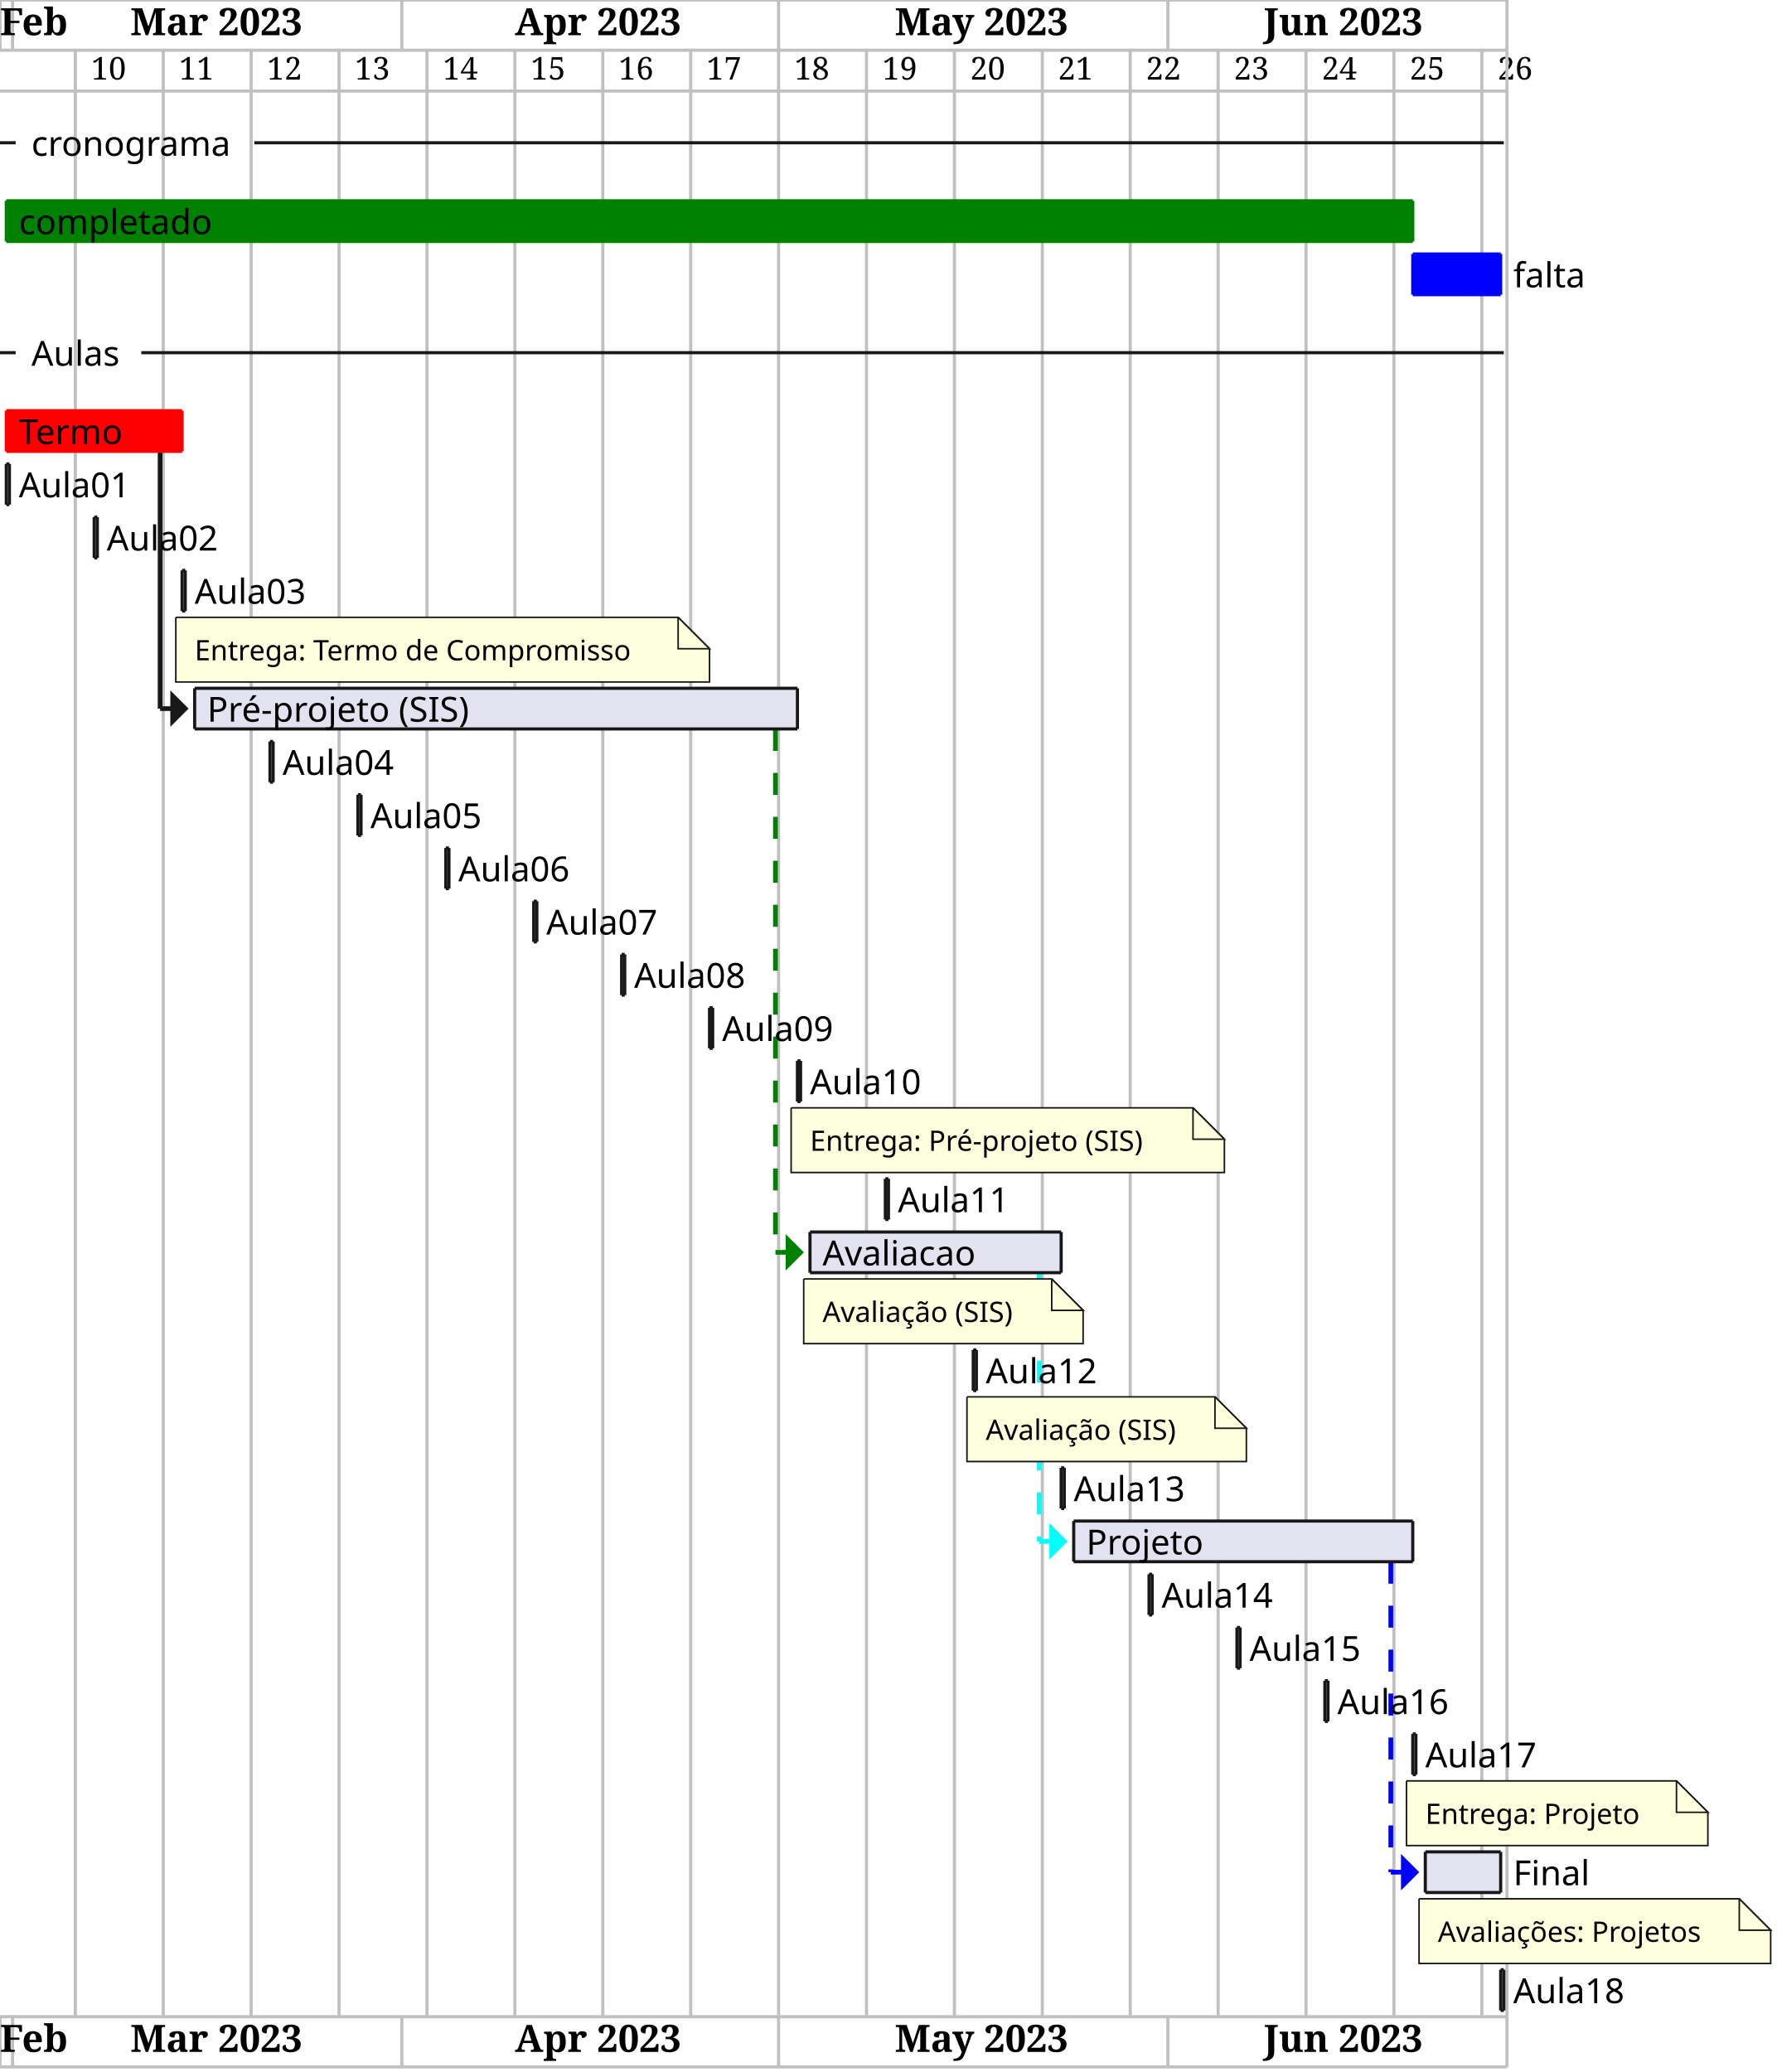
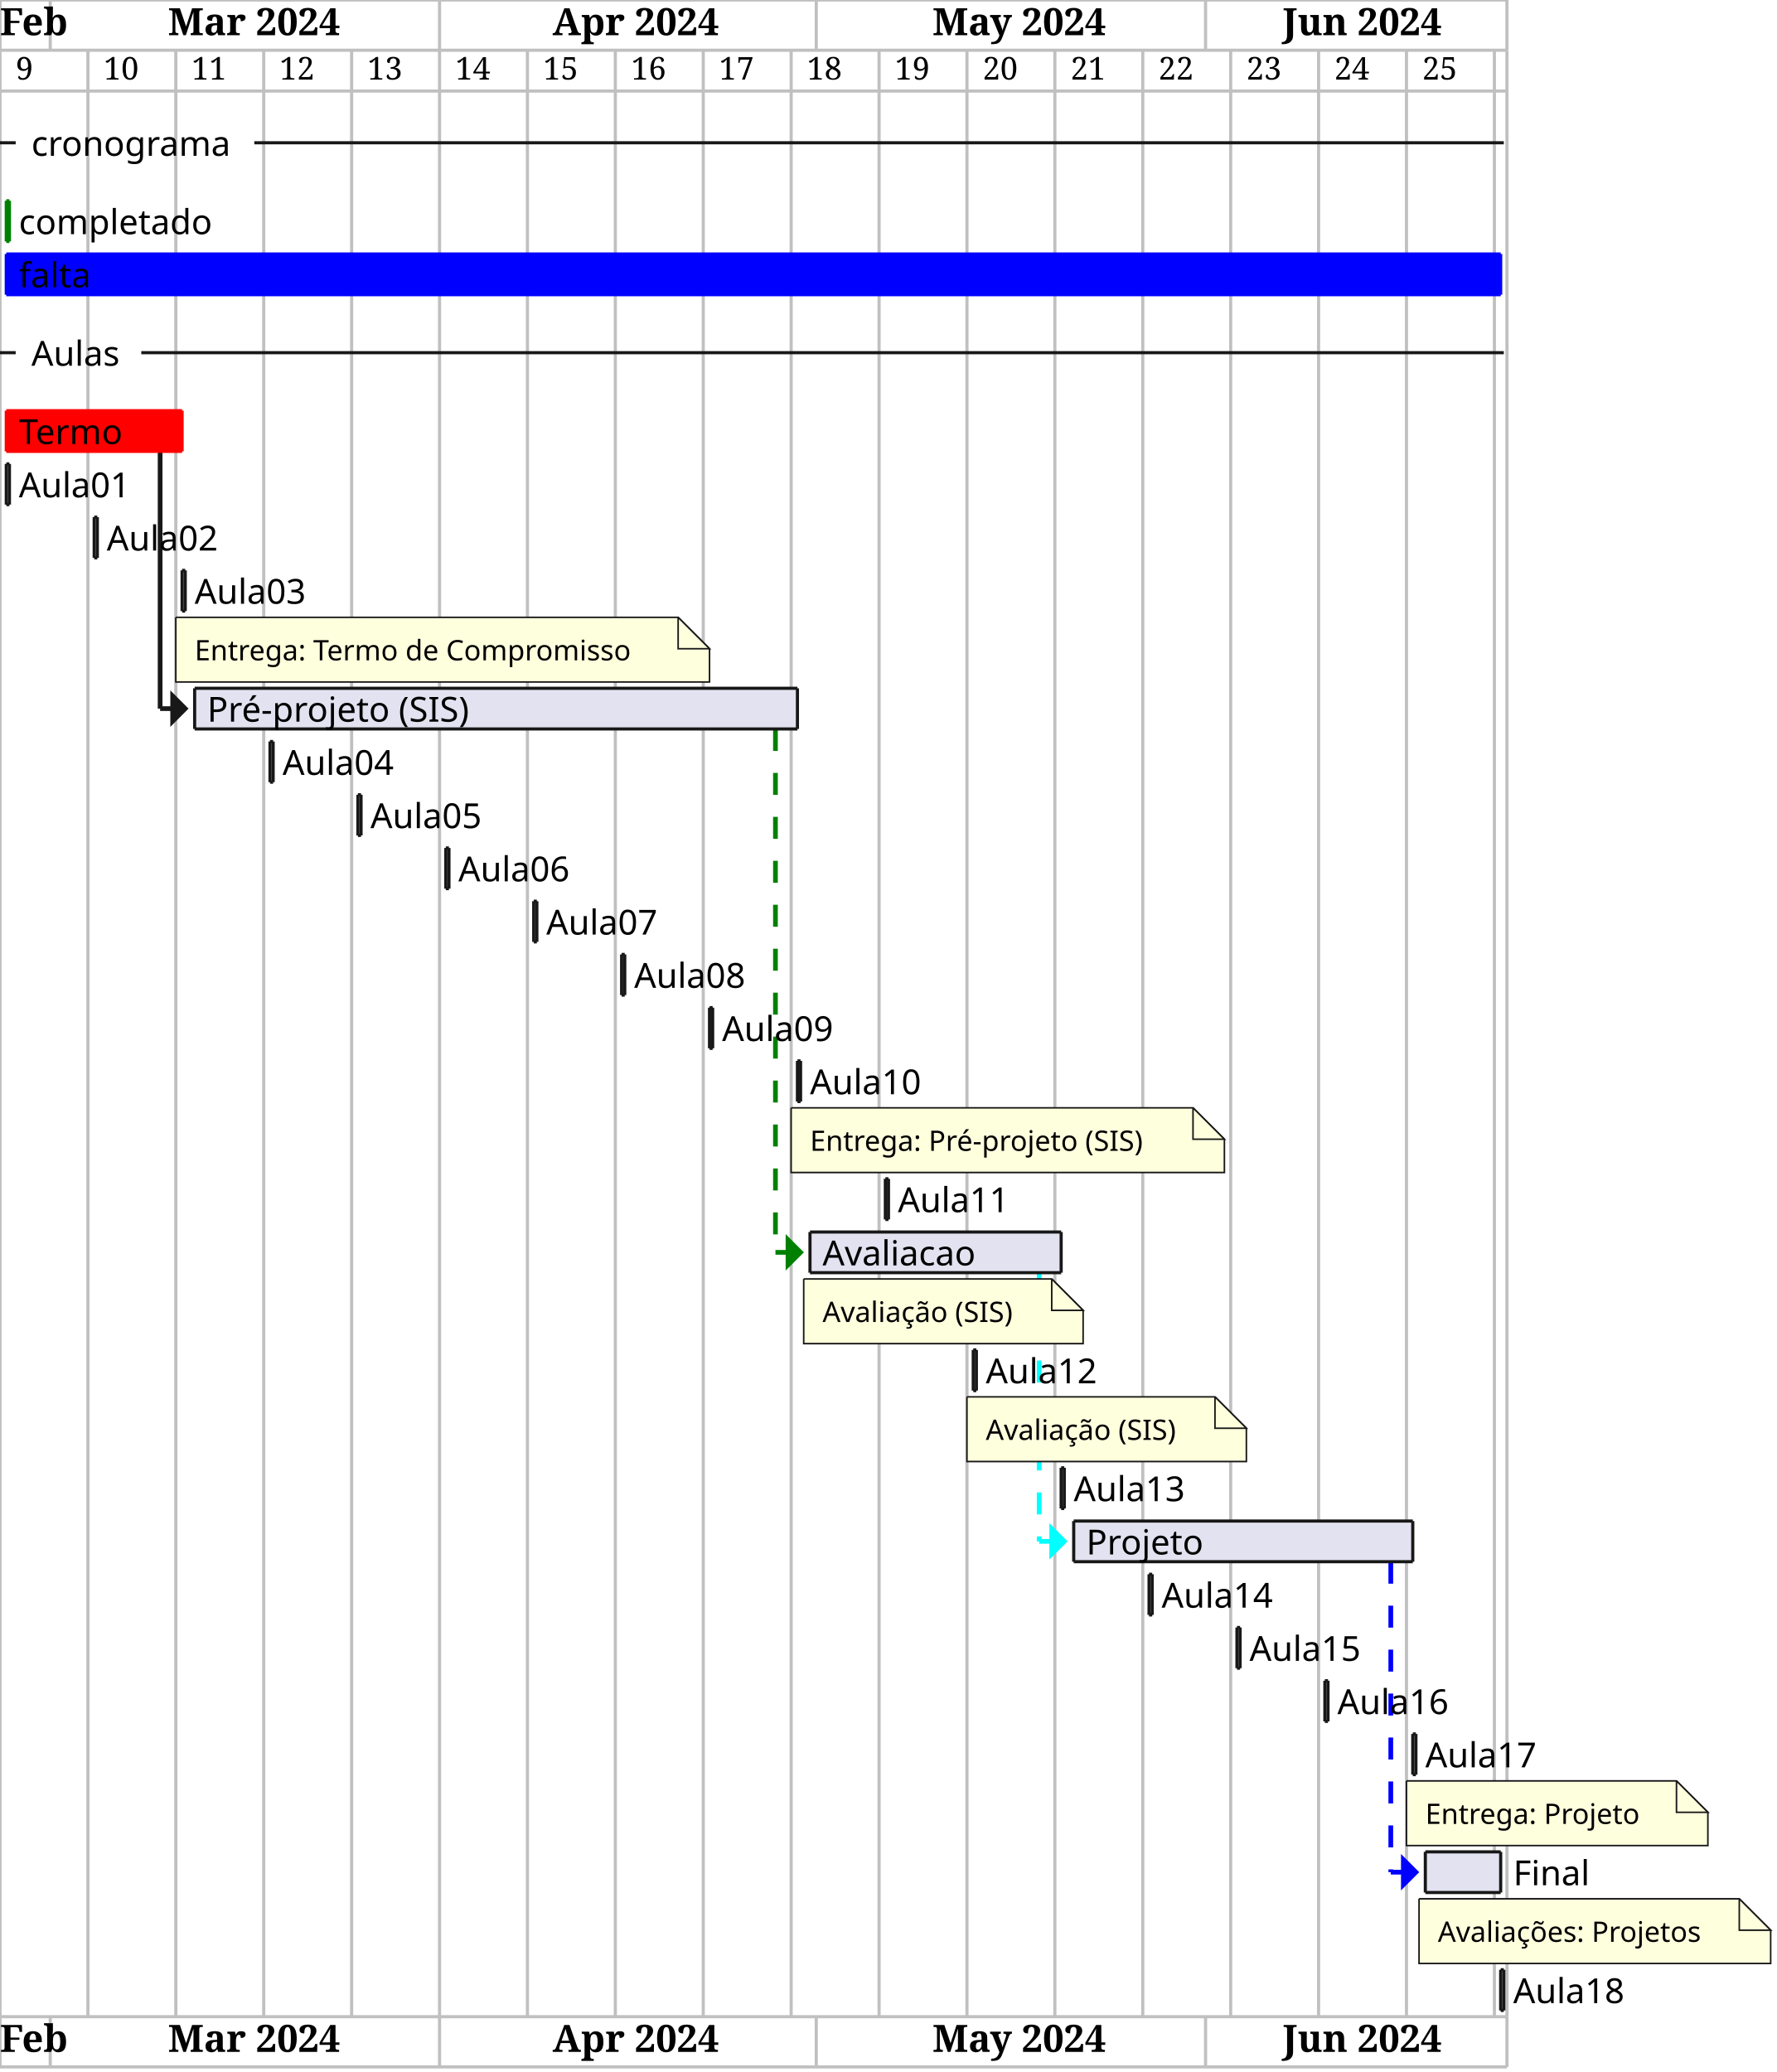
<svg xmlns="http://www.w3.org/2000/svg" contentStyleType="text/css" height="660px" preserveAspectRatio="none" style="width:566px;height:660px;background:#FFFFFF;" version="1.1" viewBox="0 0 566 660" width="566px" zoomAndPan="magnify">
  <defs />
  <g>
-     <text fill="#000000" font-family="Serif" font-size="10" lengthAdjust="spacing" textLength="10" x="29" y="25.336">10</text>
-     <text fill="#000000" font-family="Serif" font-size="10" lengthAdjust="spacing" textLength="10" x="57" y="25.336">11</text>
-     <text fill="#000000" font-family="Serif" font-size="10" lengthAdjust="spacing" textLength="10" x="85" y="25.336">12</text>
-     <text fill="#000000" font-family="Serif" font-size="10" lengthAdjust="spacing" textLength="10" x="113" y="25.336">13</text>
-     <text fill="#000000" font-family="Serif" font-size="10" lengthAdjust="spacing" textLength="10" x="141" y="25.336">14</text>
-     <text fill="#000000" font-family="Serif" font-size="10" lengthAdjust="spacing" textLength="10" x="169" y="25.336">15</text>
-     <text fill="#000000" font-family="Serif" font-size="10" lengthAdjust="spacing" textLength="10" x="197" y="25.336">16</text>
-     <text fill="#000000" font-family="Serif" font-size="10" lengthAdjust="spacing" textLength="10" x="225" y="25.336">17</text>
-     <text fill="#000000" font-family="Serif" font-size="10" lengthAdjust="spacing" textLength="10" x="253" y="25.336">18</text>
-     <text fill="#000000" font-family="Serif" font-size="10" lengthAdjust="spacing" textLength="10" x="281" y="25.336">19</text>
-     <text fill="#000000" font-family="Serif" font-size="10" lengthAdjust="spacing" textLength="10" x="309" y="25.336">20</text>
-     <text fill="#000000" font-family="Serif" font-size="10" lengthAdjust="spacing" textLength="10" x="337" y="25.336">21</text>
-     <text fill="#000000" font-family="Serif" font-size="10" lengthAdjust="spacing" textLength="10" x="365" y="25.336">22</text>
-     <text fill="#000000" font-family="Serif" font-size="10" lengthAdjust="spacing" textLength="10" x="393" y="25.336">23</text>
-     <text fill="#000000" font-family="Serif" font-size="10" lengthAdjust="spacing" textLength="10" x="421" y="25.336">24</text>
-     <text fill="#000000" font-family="Serif" font-size="10" lengthAdjust="spacing" textLength="10" x="449" y="25.336">25</text>
-     <text fill="#000000" font-family="Serif" font-size="10" lengthAdjust="spacing" textLength="10" x="477" y="25.336">26</text>
-     <line style="stroke:#C0C0C0;stroke-width:1.0;" x1="24" x2="24" y1="16" y2="642.385" />
-     <line style="stroke:#C0C0C0;stroke-width:1.0;" x1="52" x2="52" y1="16" y2="642.385" />
-     <line style="stroke:#C0C0C0;stroke-width:1.0;" x1="80" x2="80" y1="16" y2="642.385" />
-     <line style="stroke:#C0C0C0;stroke-width:1.0;" x1="108" x2="108" y1="16" y2="642.385" />
-     <line style="stroke:#C0C0C0;stroke-width:1.0;" x1="136" x2="136" y1="16" y2="642.385" />
-     <line style="stroke:#C0C0C0;stroke-width:1.0;" x1="164" x2="164" y1="16" y2="642.385" />
-     <line style="stroke:#C0C0C0;stroke-width:1.0;" x1="192" x2="192" y1="16" y2="642.385" />
-     <line style="stroke:#C0C0C0;stroke-width:1.0;" x1="220" x2="220" y1="16" y2="642.385" />
-     <line style="stroke:#C0C0C0;stroke-width:1.0;" x1="248" x2="248" y1="16" y2="642.385" />
-     <line style="stroke:#C0C0C0;stroke-width:1.0;" x1="276" x2="276" y1="16" y2="642.385" />
-     <line style="stroke:#C0C0C0;stroke-width:1.0;" x1="304" x2="304" y1="16" y2="642.385" />
-     <line style="stroke:#C0C0C0;stroke-width:1.0;" x1="332" x2="332" y1="16" y2="642.385" />
-     <line style="stroke:#C0C0C0;stroke-width:1.0;" x1="360" x2="360" y1="16" y2="642.385" />
-     <line style="stroke:#C0C0C0;stroke-width:1.0;" x1="388" x2="388" y1="16" y2="642.385" />
-     <line style="stroke:#C0C0C0;stroke-width:1.0;" x1="416" x2="416" y1="16" y2="642.385" />
-     <line style="stroke:#C0C0C0;stroke-width:1.0;" x1="444" x2="444" y1="16" y2="642.385" />
-     <line style="stroke:#C0C0C0;stroke-width:1.0;" x1="472" x2="472" y1="16" y2="642.385" />
+     <text fill="#000000" font-family="Serif" font-size="10" lengthAdjust="spacing" textLength="5" x="5" y="25.336">9</text>
+     <text fill="#000000" font-family="Serif" font-size="10" lengthAdjust="spacing" textLength="10" x="33" y="25.336">10</text>
+     <text fill="#000000" font-family="Serif" font-size="10" lengthAdjust="spacing" textLength="10" x="61" y="25.336">11</text>
+     <text fill="#000000" font-family="Serif" font-size="10" lengthAdjust="spacing" textLength="10" x="89" y="25.336">12</text>
+     <text fill="#000000" font-family="Serif" font-size="10" lengthAdjust="spacing" textLength="10" x="117" y="25.336">13</text>
+     <text fill="#000000" font-family="Serif" font-size="10" lengthAdjust="spacing" textLength="10" x="145" y="25.336">14</text>
+     <text fill="#000000" font-family="Serif" font-size="10" lengthAdjust="spacing" textLength="10" x="173" y="25.336">15</text>
+     <text fill="#000000" font-family="Serif" font-size="10" lengthAdjust="spacing" textLength="10" x="201" y="25.336">16</text>
+     <text fill="#000000" font-family="Serif" font-size="10" lengthAdjust="spacing" textLength="10" x="229" y="25.336">17</text>
+     <text fill="#000000" font-family="Serif" font-size="10" lengthAdjust="spacing" textLength="10" x="257" y="25.336">18</text>
+     <text fill="#000000" font-family="Serif" font-size="10" lengthAdjust="spacing" textLength="10" x="285" y="25.336">19</text>
+     <text fill="#000000" font-family="Serif" font-size="10" lengthAdjust="spacing" textLength="10" x="313" y="25.336">20</text>
+     <text fill="#000000" font-family="Serif" font-size="10" lengthAdjust="spacing" textLength="10" x="341" y="25.336">21</text>
+     <text fill="#000000" font-family="Serif" font-size="10" lengthAdjust="spacing" textLength="10" x="369" y="25.336">22</text>
+     <text fill="#000000" font-family="Serif" font-size="10" lengthAdjust="spacing" textLength="10" x="397" y="25.336">23</text>
+     <text fill="#000000" font-family="Serif" font-size="10" lengthAdjust="spacing" textLength="10" x="425" y="25.336">24</text>
+     <text fill="#000000" font-family="Serif" font-size="10" lengthAdjust="spacing" textLength="10" x="453" y="25.336">25</text>
+     <line style="stroke:#C0C0C0;stroke-width:1.0;" x1="0" x2="0" y1="16" y2="642.385" />
+     <line style="stroke:#C0C0C0;stroke-width:1.0;" x1="28" x2="28" y1="16" y2="642.385" />
+     <line style="stroke:#C0C0C0;stroke-width:1.0;" x1="56" x2="56" y1="16" y2="642.385" />
+     <line style="stroke:#C0C0C0;stroke-width:1.0;" x1="84" x2="84" y1="16" y2="642.385" />
+     <line style="stroke:#C0C0C0;stroke-width:1.0;" x1="112" x2="112" y1="16" y2="642.385" />
+     <line style="stroke:#C0C0C0;stroke-width:1.0;" x1="140" x2="140" y1="16" y2="642.385" />
+     <line style="stroke:#C0C0C0;stroke-width:1.0;" x1="168" x2="168" y1="16" y2="642.385" />
+     <line style="stroke:#C0C0C0;stroke-width:1.0;" x1="196" x2="196" y1="16" y2="642.385" />
+     <line style="stroke:#C0C0C0;stroke-width:1.0;" x1="224" x2="224" y1="16" y2="642.385" />
+     <line style="stroke:#C0C0C0;stroke-width:1.0;" x1="252" x2="252" y1="16" y2="642.385" />
+     <line style="stroke:#C0C0C0;stroke-width:1.0;" x1="280" x2="280" y1="16" y2="642.385" />
+     <line style="stroke:#C0C0C0;stroke-width:1.0;" x1="308" x2="308" y1="16" y2="642.385" />
+     <line style="stroke:#C0C0C0;stroke-width:1.0;" x1="336" x2="336" y1="16" y2="642.385" />
+     <line style="stroke:#C0C0C0;stroke-width:1.0;" x1="364" x2="364" y1="16" y2="642.385" />
+     <line style="stroke:#C0C0C0;stroke-width:1.0;" x1="392" x2="392" y1="16" y2="642.385" />
+     <line style="stroke:#C0C0C0;stroke-width:1.0;" x1="420" x2="420" y1="16" y2="642.385" />
+     <line style="stroke:#C0C0C0;stroke-width:1.0;" x1="448" x2="448" y1="16" y2="642.385" />
+     <line style="stroke:#C0C0C0;stroke-width:1.0;" x1="476" x2="476" y1="16" y2="642.385" />
    <line style="stroke:#C0C0C0;stroke-width:1.0;" x1="480" x2="480" y1="16" y2="642.385" />
    <line style="stroke:#C0C0C0;stroke-width:1.0;" x1="0" x2="0" y1="0" y2="16" />
-     <line style="stroke:#C0C0C0;stroke-width:1.0;" x1="4" x2="4" y1="0" y2="16" />
+     <line style="stroke:#C0C0C0;stroke-width:1.0;" x1="16" x2="16" y1="0" y2="16" />
    <text fill="#000000" font-family="Serif" font-size="12" font-weight="bold" lengthAdjust="spacing" textLength="19" x="0" y="11.203">Feb</text>
-     <line style="stroke:#C0C0C0;stroke-width:1.0;" x1="128" x2="128" y1="0" y2="16" />
-     <text fill="#000000" font-family="Serif" font-size="12" font-weight="bold" lengthAdjust="spacing" textLength="49" x="41.5" y="11.203">Mar 2023</text>
-     <line style="stroke:#C0C0C0;stroke-width:1.0;" x1="248" x2="248" y1="0" y2="16" />
-     <text fill="#000000" font-family="Serif" font-size="12" font-weight="bold" lengthAdjust="spacing" textLength="48" x="164" y="11.203">Apr 2023</text>
-     <line style="stroke:#C0C0C0;stroke-width:1.0;" x1="372" x2="372" y1="0" y2="16" />
-     <text fill="#000000" font-family="Serif" font-size="12" font-weight="bold" lengthAdjust="spacing" textLength="50" x="285" y="11.203">May 2023</text>
+     <line style="stroke:#C0C0C0;stroke-width:1.0;" x1="140" x2="140" y1="0" y2="16" />
+     <text fill="#000000" font-family="Serif" font-size="12" font-weight="bold" lengthAdjust="spacing" textLength="49" x="53.5" y="11.203">Mar 2024</text>
+     <line style="stroke:#C0C0C0;stroke-width:1.0;" x1="260" x2="260" y1="0" y2="16" />
+     <text fill="#000000" font-family="Serif" font-size="12" font-weight="bold" lengthAdjust="spacing" textLength="48" x="176" y="11.203">Apr 2024</text>
+     <line style="stroke:#C0C0C0;stroke-width:1.0;" x1="384" x2="384" y1="0" y2="16" />
+     <text fill="#000000" font-family="Serif" font-size="12" font-weight="bold" lengthAdjust="spacing" textLength="50" x="297" y="11.203">May 2024</text>
    <line style="stroke:#C0C0C0;stroke-width:1.0;" x1="480" x2="480" y1="0" y2="16" />
-     <text fill="#000000" font-family="Serif" font-size="12" font-weight="bold" lengthAdjust="spacing" textLength="47" x="402.5" y="11.203">Jun 2023</text>
+     <text fill="#000000" font-family="Serif" font-size="12" font-weight="bold" lengthAdjust="spacing" textLength="47" x="408.5" y="11.203">Jun 2024</text>
    <line style="stroke:#C0C0C0;stroke-width:1.0;" x1="0" x2="480" y1="0" y2="0" />
    <line style="stroke:#C0C0C0;stroke-width:1.0;" x1="0" x2="480" y1="16" y2="16" />
    <line style="stroke:#C0C0C0;stroke-width:1.0;" x1="0" x2="480" y1="29" y2="29" />
    <line style="stroke:#181818;stroke-width:1.5;" x1="51" x2="51" y1="143.775" y2="225.718" />
    <line style="stroke:#181818;stroke-width:1.5;" x1="51" x2="59" y1="225.718" y2="225.718" />
    <polygon fill="#181818" points="55,221.718,55,225.718,55,229.718,59,225.718" style="stroke:#181818;stroke-width:1.5;" />
    <line style="stroke:#008000;stroke-width:1.5;stroke-dasharray:7.0,7.0;" x1="247" x2="247" y1="232.195" y2="398.913" />
    <line style="stroke:#008000;stroke-width:1.5;stroke-dasharray:7.0,7.0;" x1="247" x2="255" y1="398.913" y2="398.913" />
    <polygon fill="#008000" points="251,394.913,251,398.913,251,402.913,255,398.913" style="stroke:#008000;stroke-width:1.5;" />
    <line style="stroke:#00FFFF;stroke-width:1.5;stroke-dasharray:7.0,7.0;" x1="331" x2="331" y1="405.391" y2="490.978" />
    <line style="stroke:#00FFFF;stroke-width:1.5;stroke-dasharray:7.0,7.0;" x1="331" x2="339" y1="490.978" y2="490.978" />
    <polygon fill="#00FFFF" points="335,486.978,335,490.978,335,494.978,339,490.978" style="stroke:#00FFFF;stroke-width:1.5;" />
    <line style="stroke:#0000FF;stroke-width:1.5;stroke-dasharray:7.0,7.0;" x1="443" x2="443" y1="497.455" y2="596.352" />
    <line style="stroke:#0000FF;stroke-width:1.5;stroke-dasharray:7.0,7.0;" x1="443" x2="451" y1="596.352" y2="596.352" />
    <polygon fill="#0000FF" points="447,592.352,447,596.352,447,600.352,451,596.352" style="stroke:#0000FF;stroke-width:1.5;" />
    <line style="stroke:#181818;stroke-width:1.0;" x1="0" x2="5" y1="45.477" y2="45.477" />
    <line style="stroke:#181818;stroke-width:1.0;" x1="81" x2="479" y1="45.477" y2="45.477" />
-     <rect fill="#008000" height="12.955" style="stroke:none;stroke-width:1.0;" width="448" x="2" y="63.955" />
-     <line style="stroke:#008000;stroke-width:1.0;" x1="2" x2="450" y1="63.955" y2="63.955" />
-     <line style="stroke:#008000;stroke-width:1.0;" x1="2" x2="450" y1="76.91" y2="76.91" />
+     <rect fill="#008000" height="12.955" style="stroke:none;stroke-width:1.0;" width="1" x="2" y="63.955" />
+     <line style="stroke:#008000;stroke-width:1.0;" x1="2" x2="3" y1="63.955" y2="63.955" />
+     <line style="stroke:#008000;stroke-width:1.0;" x1="2" x2="3" y1="76.91" y2="76.91" />
    <line style="stroke:#008000;stroke-width:1.0;" x1="2" x2="2" y1="63.955" y2="76.91" />
-     <line style="stroke:#008000;stroke-width:1.0;" x1="450" x2="450" y1="63.955" y2="76.91" />
-     <rect fill="#0000FF" height="12.955" style="stroke:none;stroke-width:1.0;" width="28" x="450" y="80.91" />
-     <line style="stroke:#0000FF;stroke-width:1.0;" x1="450" x2="478" y1="80.91" y2="80.91" />
-     <line style="stroke:#0000FF;stroke-width:1.0;" x1="450" x2="478" y1="93.865" y2="93.865" />
-     <line style="stroke:#0000FF;stroke-width:1.0;" x1="450" x2="450" y1="80.91" y2="93.865" />
+     <line style="stroke:#008000;stroke-width:1.0;" x1="3" x2="3" y1="63.955" y2="76.91" />
+     <rect fill="#0000FF" height="12.955" style="stroke:none;stroke-width:1.0;" width="476" x="2" y="80.91" />
+     <line style="stroke:#0000FF;stroke-width:1.0;" x1="2" x2="478" y1="80.91" y2="80.91" />
+     <line style="stroke:#0000FF;stroke-width:1.0;" x1="2" x2="478" y1="93.865" y2="93.865" />
+     <line style="stroke:#0000FF;stroke-width:1.0;" x1="2" x2="2" y1="80.91" y2="93.865" />
    <line style="stroke:#0000FF;stroke-width:1.0;" x1="478" x2="478" y1="80.91" y2="93.865" />
    <line style="stroke:#181818;stroke-width:1.0;" x1="0" x2="5" y1="112.343" y2="112.343" />
    <line style="stroke:#181818;stroke-width:1.0;" x1="45" x2="479" y1="112.343" y2="112.343" />
    <rect fill="#FF0000" height="12.955" style="stroke:none;stroke-width:1.0;" width="56" x="2" y="130.82" />
    <line style="stroke:#FF0000;stroke-width:1.0;" x1="2" x2="58" y1="130.82" y2="130.82" />
    <line style="stroke:#FF0000;stroke-width:1.0;" x1="2" x2="58" y1="143.775" y2="143.775" />
    <line style="stroke:#FF0000;stroke-width:1.0;" x1="2" x2="2" y1="130.82" y2="143.775" />
    <line style="stroke:#FF0000;stroke-width:1.0;" x1="58" x2="58" y1="130.82" y2="143.775" />
    <rect fill="#E2E2F0" height="12.955" style="stroke:none;stroke-width:1.0;" width="1" x="2" y="147.775" />
    <line style="stroke:#181818;stroke-width:1.0;" x1="2" x2="3" y1="147.775" y2="147.775" />
    <line style="stroke:#181818;stroke-width:1.0;" x1="2" x2="3" y1="160.731" y2="160.731" />
    <line style="stroke:#181818;stroke-width:1.0;" x1="2" x2="2" y1="147.775" y2="160.731" />
    <line style="stroke:#181818;stroke-width:1.0;" x1="3" x2="3" y1="147.775" y2="160.731" />
    <rect fill="#E2E2F0" height="12.955" style="stroke:none;stroke-width:1.0;" width="1" x="30" y="164.731" />
    <line style="stroke:#181818;stroke-width:1.0;" x1="30" x2="31" y1="164.731" y2="164.731" />
    <line style="stroke:#181818;stroke-width:1.0;" x1="30" x2="31" y1="177.685" y2="177.685" />
    <line style="stroke:#181818;stroke-width:1.0;" x1="30" x2="30" y1="164.731" y2="177.685" />
    <line style="stroke:#181818;stroke-width:1.0;" x1="31" x2="31" y1="164.731" y2="177.685" />
    <path d="M56,196.641 L56,217.24 L226,217.24 L226,206.641 L216,196.641 L56,196.641 " fill="#FEFFDD" style="stroke:#181818;stroke-width:0.5;" />
    <path d="M216,196.641 L216,206.641 L226,206.641 L216,196.641 " fill="#FEFFDD" style="stroke:#181818;stroke-width:0.5;" />
    <text fill="#000000" font-family="sans-serif" font-size="9" lengthAdjust="spacing" textLength="149" x="62" y="210.342">Entrega: Termo de Compromisso</text>
    <rect fill="#E2E2F0" height="12.955" style="stroke:none;stroke-width:1.0;" width="1" x="58" y="181.685" />
    <line style="stroke:#181818;stroke-width:1.0;" x1="58" x2="59" y1="181.685" y2="181.685" />
    <line style="stroke:#181818;stroke-width:1.0;" x1="58" x2="59" y1="194.641" y2="194.641" />
    <line style="stroke:#181818;stroke-width:1.0;" x1="58" x2="58" y1="181.685" y2="194.641" />
    <line style="stroke:#181818;stroke-width:1.0;" x1="59" x2="59" y1="181.685" y2="194.641" />
    <rect fill="#E2E2F0" height="12.955" style="stroke:none;stroke-width:1.0;" width="192" x="62" y="219.24" />
    <line style="stroke:#181818;stroke-width:1.0;" x1="62" x2="254" y1="219.24" y2="219.24" />
    <line style="stroke:#181818;stroke-width:1.0;" x1="62" x2="254" y1="232.195" y2="232.195" />
    <line style="stroke:#181818;stroke-width:1.0;" x1="62" x2="62" y1="219.24" y2="232.195" />
    <line style="stroke:#181818;stroke-width:1.0;" x1="254" x2="254" y1="219.24" y2="232.195" />
    <rect fill="#E2E2F0" height="12.955" style="stroke:none;stroke-width:1.0;" width="1" x="86" y="236.195" />
    <line style="stroke:#181818;stroke-width:1.0;" x1="86" x2="87" y1="236.195" y2="236.195" />
    <line style="stroke:#181818;stroke-width:1.0;" x1="86" x2="87" y1="249.15" y2="249.15" />
    <line style="stroke:#181818;stroke-width:1.0;" x1="86" x2="86" y1="236.195" y2="249.15" />
    <line style="stroke:#181818;stroke-width:1.0;" x1="87" x2="87" y1="236.195" y2="249.15" />
    <rect fill="#E2E2F0" height="12.955" style="stroke:none;stroke-width:1.0;" width="1" x="114" y="253.15" />
    <line style="stroke:#181818;stroke-width:1.0;" x1="114" x2="115" y1="253.15" y2="253.15" />
    <line style="stroke:#181818;stroke-width:1.0;" x1="114" x2="115" y1="266.106" y2="266.106" />
    <line style="stroke:#181818;stroke-width:1.0;" x1="114" x2="114" y1="253.15" y2="266.106" />
    <line style="stroke:#181818;stroke-width:1.0;" x1="115" x2="115" y1="253.15" y2="266.106" />
    <rect fill="#E2E2F0" height="12.955" style="stroke:none;stroke-width:1.0;" width="1" x="142" y="270.106" />
    <line style="stroke:#181818;stroke-width:1.0;" x1="142" x2="143" y1="270.106" y2="270.106" />
    <line style="stroke:#181818;stroke-width:1.0;" x1="142" x2="143" y1="283.06" y2="283.06" />
    <line style="stroke:#181818;stroke-width:1.0;" x1="142" x2="142" y1="270.106" y2="283.06" />
    <line style="stroke:#181818;stroke-width:1.0;" x1="143" x2="143" y1="270.106" y2="283.06" />
    <rect fill="#E2E2F0" height="12.955" style="stroke:none;stroke-width:1.0;" width="1" x="170" y="287.06" />
    <line style="stroke:#181818;stroke-width:1.0;" x1="170" x2="171" y1="287.06" y2="287.06" />
    <line style="stroke:#181818;stroke-width:1.0;" x1="170" x2="171" y1="300.016" y2="300.016" />
    <line style="stroke:#181818;stroke-width:1.0;" x1="170" x2="170" y1="287.06" y2="300.016" />
    <line style="stroke:#181818;stroke-width:1.0;" x1="171" x2="171" y1="287.06" y2="300.016" />
    <rect fill="#E2E2F0" height="12.955" style="stroke:none;stroke-width:1.0;" width="1" x="198" y="304.016" />
    <line style="stroke:#181818;stroke-width:1.0;" x1="198" x2="199" y1="304.016" y2="304.016" />
    <line style="stroke:#181818;stroke-width:1.0;" x1="198" x2="199" y1="316.971" y2="316.971" />
    <line style="stroke:#181818;stroke-width:1.0;" x1="198" x2="198" y1="304.016" y2="316.971" />
    <line style="stroke:#181818;stroke-width:1.0;" x1="199" x2="199" y1="304.016" y2="316.971" />
    <rect fill="#E2E2F0" height="12.955" style="stroke:none;stroke-width:1.0;" width="1" x="226" y="320.971" />
    <line style="stroke:#181818;stroke-width:1.0;" x1="226" x2="227" y1="320.971" y2="320.971" />
    <line style="stroke:#181818;stroke-width:1.0;" x1="226" x2="227" y1="333.926" y2="333.926" />
    <line style="stroke:#181818;stroke-width:1.0;" x1="226" x2="226" y1="320.971" y2="333.926" />
    <line style="stroke:#181818;stroke-width:1.0;" x1="227" x2="227" y1="320.971" y2="333.926" />
    <path d="M252,352.881 L252,373.481 L390,373.481 L390,362.881 L380,352.881 L252,352.881 " fill="#FEFFDD" style="stroke:#181818;stroke-width:0.5;" />
    <path d="M380,352.881 L380,362.881 L390,362.881 L380,352.881 " fill="#FEFFDD" style="stroke:#181818;stroke-width:0.5;" />
    <text fill="#000000" font-family="sans-serif" font-size="9" lengthAdjust="spacing" textLength="114" x="258" y="366.582">Entrega: Pré-projeto (SIS)</text>
    <rect fill="#E2E2F0" height="12.955" style="stroke:none;stroke-width:1.0;" width="1" x="254" y="337.926" />
    <line style="stroke:#181818;stroke-width:1.0;" x1="254" x2="255" y1="337.926" y2="337.926" />
    <line style="stroke:#181818;stroke-width:1.0;" x1="254" x2="255" y1="350.881" y2="350.881" />
    <line style="stroke:#181818;stroke-width:1.0;" x1="254" x2="254" y1="337.926" y2="350.881" />
    <line style="stroke:#181818;stroke-width:1.0;" x1="255" x2="255" y1="337.926" y2="350.881" />
    <rect fill="#E2E2F0" height="12.955" style="stroke:none;stroke-width:1.0;" width="1" x="282" y="375.481" />
    <line style="stroke:#181818;stroke-width:1.0;" x1="282" x2="283" y1="375.481" y2="375.481" />
    <line style="stroke:#181818;stroke-width:1.0;" x1="282" x2="283" y1="388.435" y2="388.435" />
    <line style="stroke:#181818;stroke-width:1.0;" x1="282" x2="282" y1="375.481" y2="388.435" />
    <line style="stroke:#181818;stroke-width:1.0;" x1="283" x2="283" y1="375.481" y2="388.435" />
    <path d="M256,407.391 L256,427.99 L345,427.99 L345,417.391 L335,407.391 L256,407.391 " fill="#FEFFDD" style="stroke:#181818;stroke-width:0.5;" />
    <path d="M335,407.391 L335,417.391 L345,417.391 L335,407.391 " fill="#FEFFDD" style="stroke:#181818;stroke-width:0.5;" />
    <text fill="#000000" font-family="sans-serif" font-size="9" lengthAdjust="spacing" textLength="65" x="262" y="421.092">Avaliação (SIS)</text>
    <rect fill="#E2E2F0" height="12.955" style="stroke:none;stroke-width:1.0;" width="80" x="258" y="392.435" />
    <line style="stroke:#181818;stroke-width:1.0;" x1="258" x2="338" y1="392.435" y2="392.435" />
    <line style="stroke:#181818;stroke-width:1.0;" x1="258" x2="338" y1="405.391" y2="405.391" />
    <line style="stroke:#181818;stroke-width:1.0;" x1="258" x2="258" y1="392.435" y2="405.391" />
    <line style="stroke:#181818;stroke-width:1.0;" x1="338" x2="338" y1="392.435" y2="405.391" />
    <path d="M308,444.945 L308,465.545 L397,465.545 L397,454.945 L387,444.945 L308,444.945 " fill="#FEFFDD" style="stroke:#181818;stroke-width:0.5;" />
    <path d="M387,444.945 L387,454.945 L397,454.945 L387,444.945 " fill="#FEFFDD" style="stroke:#181818;stroke-width:0.5;" />
    <text fill="#000000" font-family="sans-serif" font-size="9" lengthAdjust="spacing" textLength="65" x="314" y="458.647">Avaliação (SIS)</text>
    <rect fill="#E2E2F0" height="12.955" style="stroke:none;stroke-width:1.0;" width="1" x="310" y="429.99" />
    <line style="stroke:#181818;stroke-width:1.0;" x1="310" x2="311" y1="429.99" y2="429.99" />
    <line style="stroke:#181818;stroke-width:1.0;" x1="310" x2="311" y1="442.945" y2="442.945" />
    <line style="stroke:#181818;stroke-width:1.0;" x1="310" x2="310" y1="429.99" y2="442.945" />
    <line style="stroke:#181818;stroke-width:1.0;" x1="311" x2="311" y1="429.99" y2="442.945" />
    <rect fill="#E2E2F0" height="12.955" style="stroke:none;stroke-width:1.0;" width="1" x="338" y="467.545" />
    <line style="stroke:#181818;stroke-width:1.0;" x1="338" x2="339" y1="467.545" y2="467.545" />
    <line style="stroke:#181818;stroke-width:1.0;" x1="338" x2="339" y1="480.5" y2="480.5" />
    <line style="stroke:#181818;stroke-width:1.0;" x1="338" x2="338" y1="467.545" y2="480.5" />
    <line style="stroke:#181818;stroke-width:1.0;" x1="339" x2="339" y1="467.545" y2="480.5" />
    <rect fill="#E2E2F0" height="12.955" style="stroke:none;stroke-width:1.0;" width="108" x="342" y="484.5" />
    <line style="stroke:#181818;stroke-width:1.0;" x1="342" x2="450" y1="484.5" y2="484.5" />
    <line style="stroke:#181818;stroke-width:1.0;" x1="342" x2="450" y1="497.455" y2="497.455" />
    <line style="stroke:#181818;stroke-width:1.0;" x1="342" x2="342" y1="484.5" y2="497.455" />
    <line style="stroke:#181818;stroke-width:1.0;" x1="450" x2="450" y1="484.5" y2="497.455" />
    <rect fill="#E2E2F0" height="12.955" style="stroke:none;stroke-width:1.0;" width="1" x="366" y="501.455" />
    <line style="stroke:#181818;stroke-width:1.0;" x1="366" x2="367" y1="501.455" y2="501.455" />
    <line style="stroke:#181818;stroke-width:1.0;" x1="366" x2="367" y1="514.41" y2="514.41" />
    <line style="stroke:#181818;stroke-width:1.0;" x1="366" x2="366" y1="501.455" y2="514.41" />
    <line style="stroke:#181818;stroke-width:1.0;" x1="367" x2="367" y1="501.455" y2="514.41" />
    <rect fill="#E2E2F0" height="12.955" style="stroke:none;stroke-width:1.0;" width="1" x="394" y="518.41" />
    <line style="stroke:#181818;stroke-width:1.0;" x1="394" x2="395" y1="518.41" y2="518.41" />
    <line style="stroke:#181818;stroke-width:1.0;" x1="394" x2="395" y1="531.365" y2="531.365" />
    <line style="stroke:#181818;stroke-width:1.0;" x1="394" x2="394" y1="518.41" y2="531.365" />
    <line style="stroke:#181818;stroke-width:1.0;" x1="395" x2="395" y1="518.41" y2="531.365" />
    <rect fill="#E2E2F0" height="12.955" style="stroke:none;stroke-width:1.0;" width="1" x="422" y="535.365" />
    <line style="stroke:#181818;stroke-width:1.0;" x1="422" x2="423" y1="535.365" y2="535.365" />
    <line style="stroke:#181818;stroke-width:1.0;" x1="422" x2="423" y1="548.32" y2="548.32" />
    <line style="stroke:#181818;stroke-width:1.0;" x1="422" x2="422" y1="535.365" y2="548.32" />
    <line style="stroke:#181818;stroke-width:1.0;" x1="423" x2="423" y1="535.365" y2="548.32" />
    <path d="M448,567.275 L448,587.875 L544,587.875 L544,577.275 L534,567.275 L448,567.275 " fill="#FEFFDD" style="stroke:#181818;stroke-width:0.5;" />
    <path d="M534,567.275 L534,577.275 L544,577.275 L534,567.275 " fill="#FEFFDD" style="stroke:#181818;stroke-width:0.5;" />
    <text fill="#000000" font-family="sans-serif" font-size="9" lengthAdjust="spacing" textLength="72" x="454" y="580.977">Entrega: Projeto</text>
    <rect fill="#E2E2F0" height="12.955" style="stroke:none;stroke-width:1.0;" width="1" x="450" y="552.32" />
    <line style="stroke:#181818;stroke-width:1.0;" x1="450" x2="451" y1="552.32" y2="552.32" />
    <line style="stroke:#181818;stroke-width:1.0;" x1="450" x2="451" y1="565.275" y2="565.275" />
    <line style="stroke:#181818;stroke-width:1.0;" x1="450" x2="450" y1="552.32" y2="565.275" />
    <line style="stroke:#181818;stroke-width:1.0;" x1="451" x2="451" y1="552.32" y2="565.275" />
    <path d="M452,604.83 L452,625.43 L564,625.43 L564,614.83 L554,604.83 L452,604.83 " fill="#FEFFDD" style="stroke:#181818;stroke-width:0.5;" />
    <path d="M554,604.83 L554,614.83 L564,614.83 L554,604.83 " fill="#FEFFDD" style="stroke:#181818;stroke-width:0.5;" />
    <text fill="#000000" font-family="sans-serif" font-size="9" lengthAdjust="spacing" textLength="91" x="458" y="618.531">Avaliações: Projetos</text>
    <rect fill="#E2E2F0" height="12.955" style="stroke:none;stroke-width:1.0;" width="24" x="454" y="589.875" />
    <line style="stroke:#181818;stroke-width:1.0;" x1="454" x2="478" y1="589.875" y2="589.875" />
    <line style="stroke:#181818;stroke-width:1.0;" x1="454" x2="478" y1="602.83" y2="602.83" />
    <line style="stroke:#181818;stroke-width:1.0;" x1="454" x2="454" y1="589.875" y2="602.83" />
    <line style="stroke:#181818;stroke-width:1.0;" x1="478" x2="478" y1="589.875" y2="602.83" />
    <rect fill="#E2E2F0" height="12.955" style="stroke:none;stroke-width:1.0;" width="1" x="478" y="627.43" />
    <line style="stroke:#181818;stroke-width:1.0;" x1="478" x2="479" y1="627.43" y2="627.43" />
    <line style="stroke:#181818;stroke-width:1.0;" x1="478" x2="479" y1="640.385" y2="640.385" />
    <line style="stroke:#181818;stroke-width:1.0;" x1="478" x2="478" y1="627.43" y2="640.385" />
    <line style="stroke:#181818;stroke-width:1.0;" x1="479" x2="479" y1="627.43" y2="640.385" />
    <text fill="#000000" font-family="sans-serif" font-size="11" lengthAdjust="spacing" textLength="66" x="10" y="49.635">cronograma</text>
    <text fill="#000000" font-family="sans-serif" font-size="11" lengthAdjust="spacing" textLength="63" x="6" y="74.59">completado</text>
-     <text fill="#000000" font-family="sans-serif" font-size="11" lengthAdjust="spacing" textLength="23" x="482" y="91.545">falta</text>
+     <text fill="#000000" font-family="sans-serif" font-size="11" lengthAdjust="spacing" textLength="23" x="6" y="91.545">falta</text>
    <text fill="#000000" font-family="sans-serif" font-size="11" lengthAdjust="spacing" textLength="30" x="10" y="116.5">Aulas</text>
    <text fill="#000000" font-family="sans-serif" font-size="11" lengthAdjust="spacing" textLength="35" x="6" y="141.455">Termo</text>
    <text fill="#000000" font-family="sans-serif" font-size="11" lengthAdjust="spacing" textLength="38" x="6" y="158.41">Aula01</text>
    <text fill="#000000" font-family="sans-serif" font-size="11" lengthAdjust="spacing" textLength="38" x="34" y="175.365">Aula02</text>
    <text fill="#000000" font-family="sans-serif" font-size="11" lengthAdjust="spacing" textLength="38" x="62" y="192.32">Aula03</text>
    <text fill="#000000" font-family="sans-serif" font-size="11" lengthAdjust="spacing" textLength="88" x="66" y="229.875">Pré-projeto (SIS)</text>
    <text fill="#000000" font-family="sans-serif" font-size="11" lengthAdjust="spacing" textLength="38" x="90" y="246.83">Aula04</text>
    <text fill="#000000" font-family="sans-serif" font-size="11" lengthAdjust="spacing" textLength="38" x="118" y="263.785">Aula05</text>
    <text fill="#000000" font-family="sans-serif" font-size="11" lengthAdjust="spacing" textLength="38" x="146" y="280.74">Aula06</text>
    <text fill="#000000" font-family="sans-serif" font-size="11" lengthAdjust="spacing" textLength="38" x="174" y="297.695">Aula07</text>
    <text fill="#000000" font-family="sans-serif" font-size="11" lengthAdjust="spacing" textLength="38" x="202" y="314.65">Aula08</text>
    <text fill="#000000" font-family="sans-serif" font-size="11" lengthAdjust="spacing" textLength="38" x="230" y="331.606">Aula09</text>
    <text fill="#000000" font-family="sans-serif" font-size="11" lengthAdjust="spacing" textLength="38" x="258" y="348.56">Aula10</text>
    <text fill="#000000" font-family="sans-serif" font-size="11" lengthAdjust="spacing" textLength="38" x="286" y="386.115">Aula11</text>
    <text fill="#000000" font-family="sans-serif" font-size="11" lengthAdjust="spacing" textLength="51" x="262" y="403.07">Avaliacao</text>
    <text fill="#000000" font-family="sans-serif" font-size="11" lengthAdjust="spacing" textLength="38" x="314" y="440.625">Aula12</text>
    <text fill="#000000" font-family="sans-serif" font-size="11" lengthAdjust="spacing" textLength="38" x="342" y="478.18">Aula13</text>
    <text fill="#000000" font-family="sans-serif" font-size="11" lengthAdjust="spacing" textLength="38" x="346" y="495.135">Projeto</text>
    <text fill="#000000" font-family="sans-serif" font-size="11" lengthAdjust="spacing" textLength="38" x="370" y="512.09">Aula14</text>
    <text fill="#000000" font-family="sans-serif" font-size="11" lengthAdjust="spacing" textLength="38" x="398" y="529.045">Aula15</text>
    <text fill="#000000" font-family="sans-serif" font-size="11" lengthAdjust="spacing" textLength="38" x="426" y="546">Aula16</text>
    <text fill="#000000" font-family="sans-serif" font-size="11" lengthAdjust="spacing" textLength="38" x="454" y="562.955">Aula17</text>
    <text fill="#000000" font-family="sans-serif" font-size="11" lengthAdjust="spacing" textLength="25" x="482" y="600.51">Final</text>
    <text fill="#000000" font-family="sans-serif" font-size="11" lengthAdjust="spacing" textLength="38" x="482" y="638.064">Aula18</text>
    <line style="stroke:#C0C0C0;stroke-width:1.0;" x1="0" x2="480" y1="642.385" y2="642.385" />
    <line style="stroke:#C0C0C0;stroke-width:1.0;" x1="0" x2="0" y1="642.385" y2="658.385" />
-     <line style="stroke:#C0C0C0;stroke-width:1.0;" x1="4" x2="4" y1="642.385" y2="658.385" />
+     <line style="stroke:#C0C0C0;stroke-width:1.0;" x1="16" x2="16" y1="642.385" y2="658.385" />
    <text fill="#000000" font-family="Serif" font-size="12" font-weight="bold" lengthAdjust="spacing" textLength="19" x="0" y="653.588">Feb</text>
-     <line style="stroke:#C0C0C0;stroke-width:1.0;" x1="128" x2="128" y1="642.385" y2="658.385" />
-     <text fill="#000000" font-family="Serif" font-size="12" font-weight="bold" lengthAdjust="spacing" textLength="49" x="41.5" y="653.588">Mar 2023</text>
-     <line style="stroke:#C0C0C0;stroke-width:1.0;" x1="248" x2="248" y1="642.385" y2="658.385" />
-     <text fill="#000000" font-family="Serif" font-size="12" font-weight="bold" lengthAdjust="spacing" textLength="48" x="164" y="653.588">Apr 2023</text>
-     <line style="stroke:#C0C0C0;stroke-width:1.0;" x1="372" x2="372" y1="642.385" y2="658.385" />
-     <text fill="#000000" font-family="Serif" font-size="12" font-weight="bold" lengthAdjust="spacing" textLength="50" x="285" y="653.588">May 2023</text>
+     <line style="stroke:#C0C0C0;stroke-width:1.0;" x1="140" x2="140" y1="642.385" y2="658.385" />
+     <text fill="#000000" font-family="Serif" font-size="12" font-weight="bold" lengthAdjust="spacing" textLength="49" x="53.5" y="653.588">Mar 2024</text>
+     <line style="stroke:#C0C0C0;stroke-width:1.0;" x1="260" x2="260" y1="642.385" y2="658.385" />
+     <text fill="#000000" font-family="Serif" font-size="12" font-weight="bold" lengthAdjust="spacing" textLength="48" x="176" y="653.588">Apr 2024</text>
+     <line style="stroke:#C0C0C0;stroke-width:1.0;" x1="384" x2="384" y1="642.385" y2="658.385" />
+     <text fill="#000000" font-family="Serif" font-size="12" font-weight="bold" lengthAdjust="spacing" textLength="50" x="297" y="653.588">May 2024</text>
    <line style="stroke:#C0C0C0;stroke-width:1.0;" x1="480" x2="480" y1="642.385" y2="658.385" />
-     <text fill="#000000" font-family="Serif" font-size="12" font-weight="bold" lengthAdjust="spacing" textLength="47" x="402.5" y="653.588">Jun 2023</text>
+     <text fill="#000000" font-family="Serif" font-size="12" font-weight="bold" lengthAdjust="spacing" textLength="47" x="408.5" y="653.588">Jun 2024</text>
    <line style="stroke:#C0C0C0;stroke-width:1.0;" x1="0" x2="480" y1="658.385" y2="658.385" />
  </g>
</svg>
